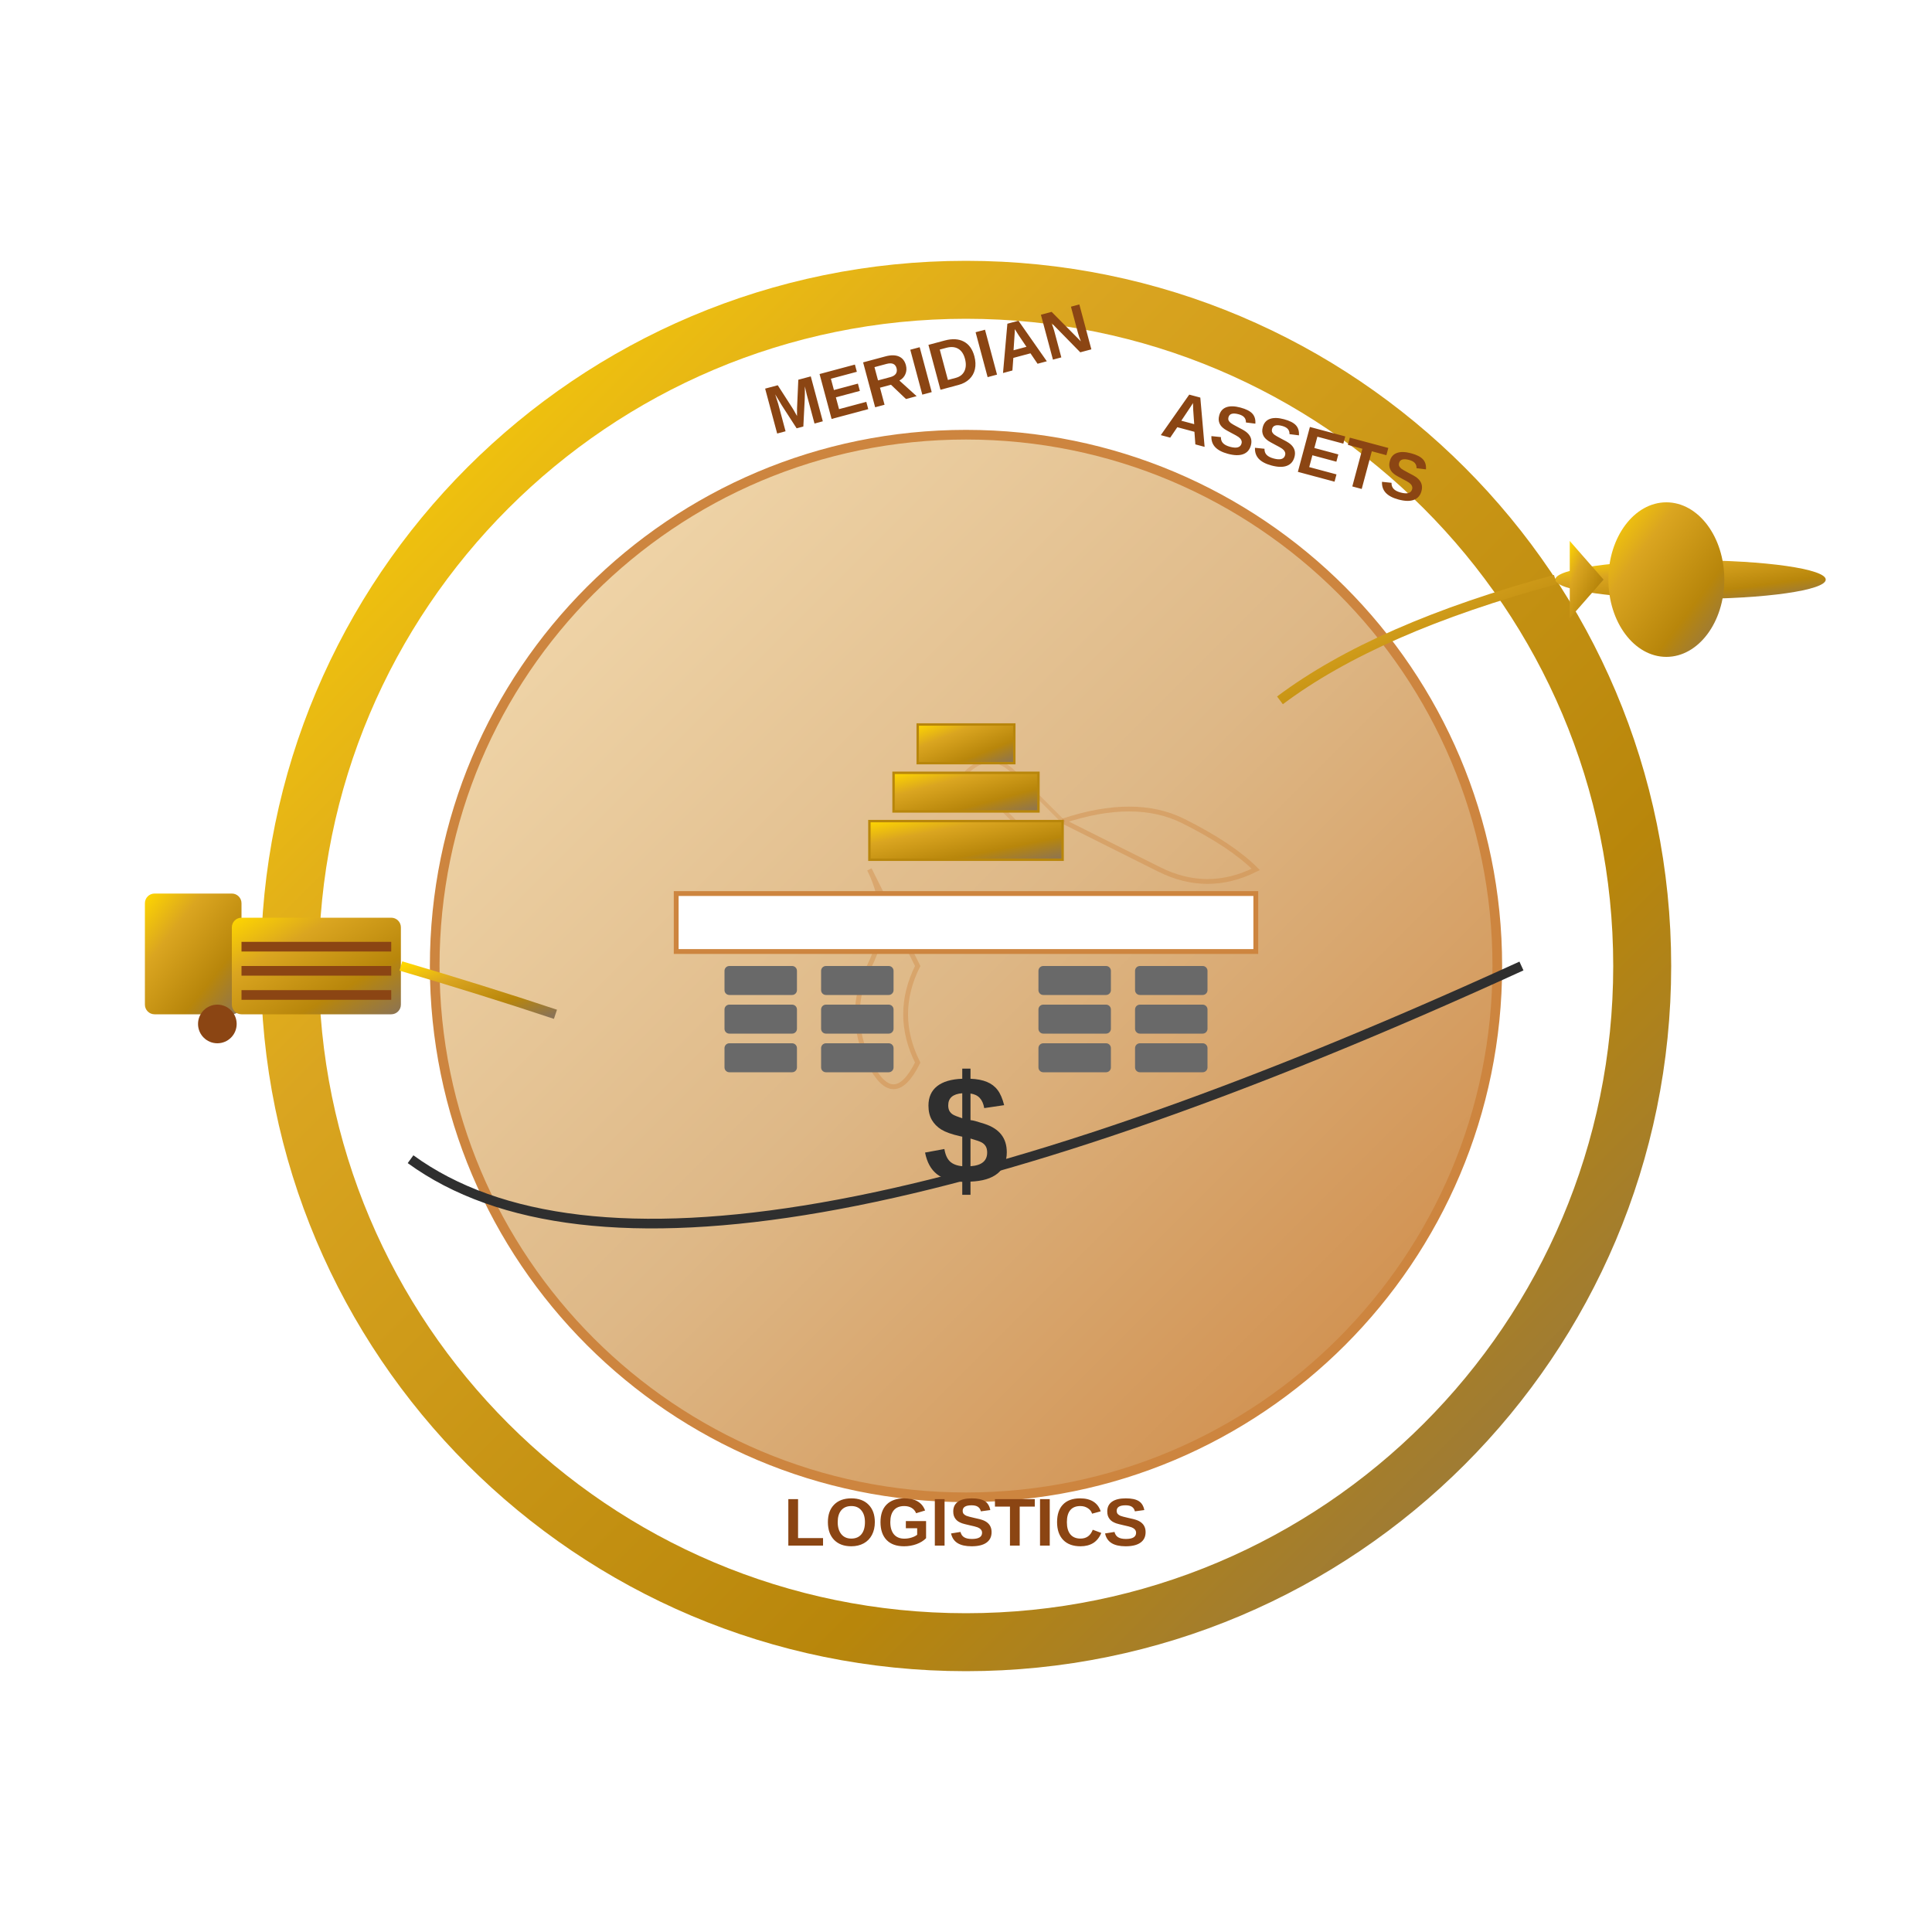
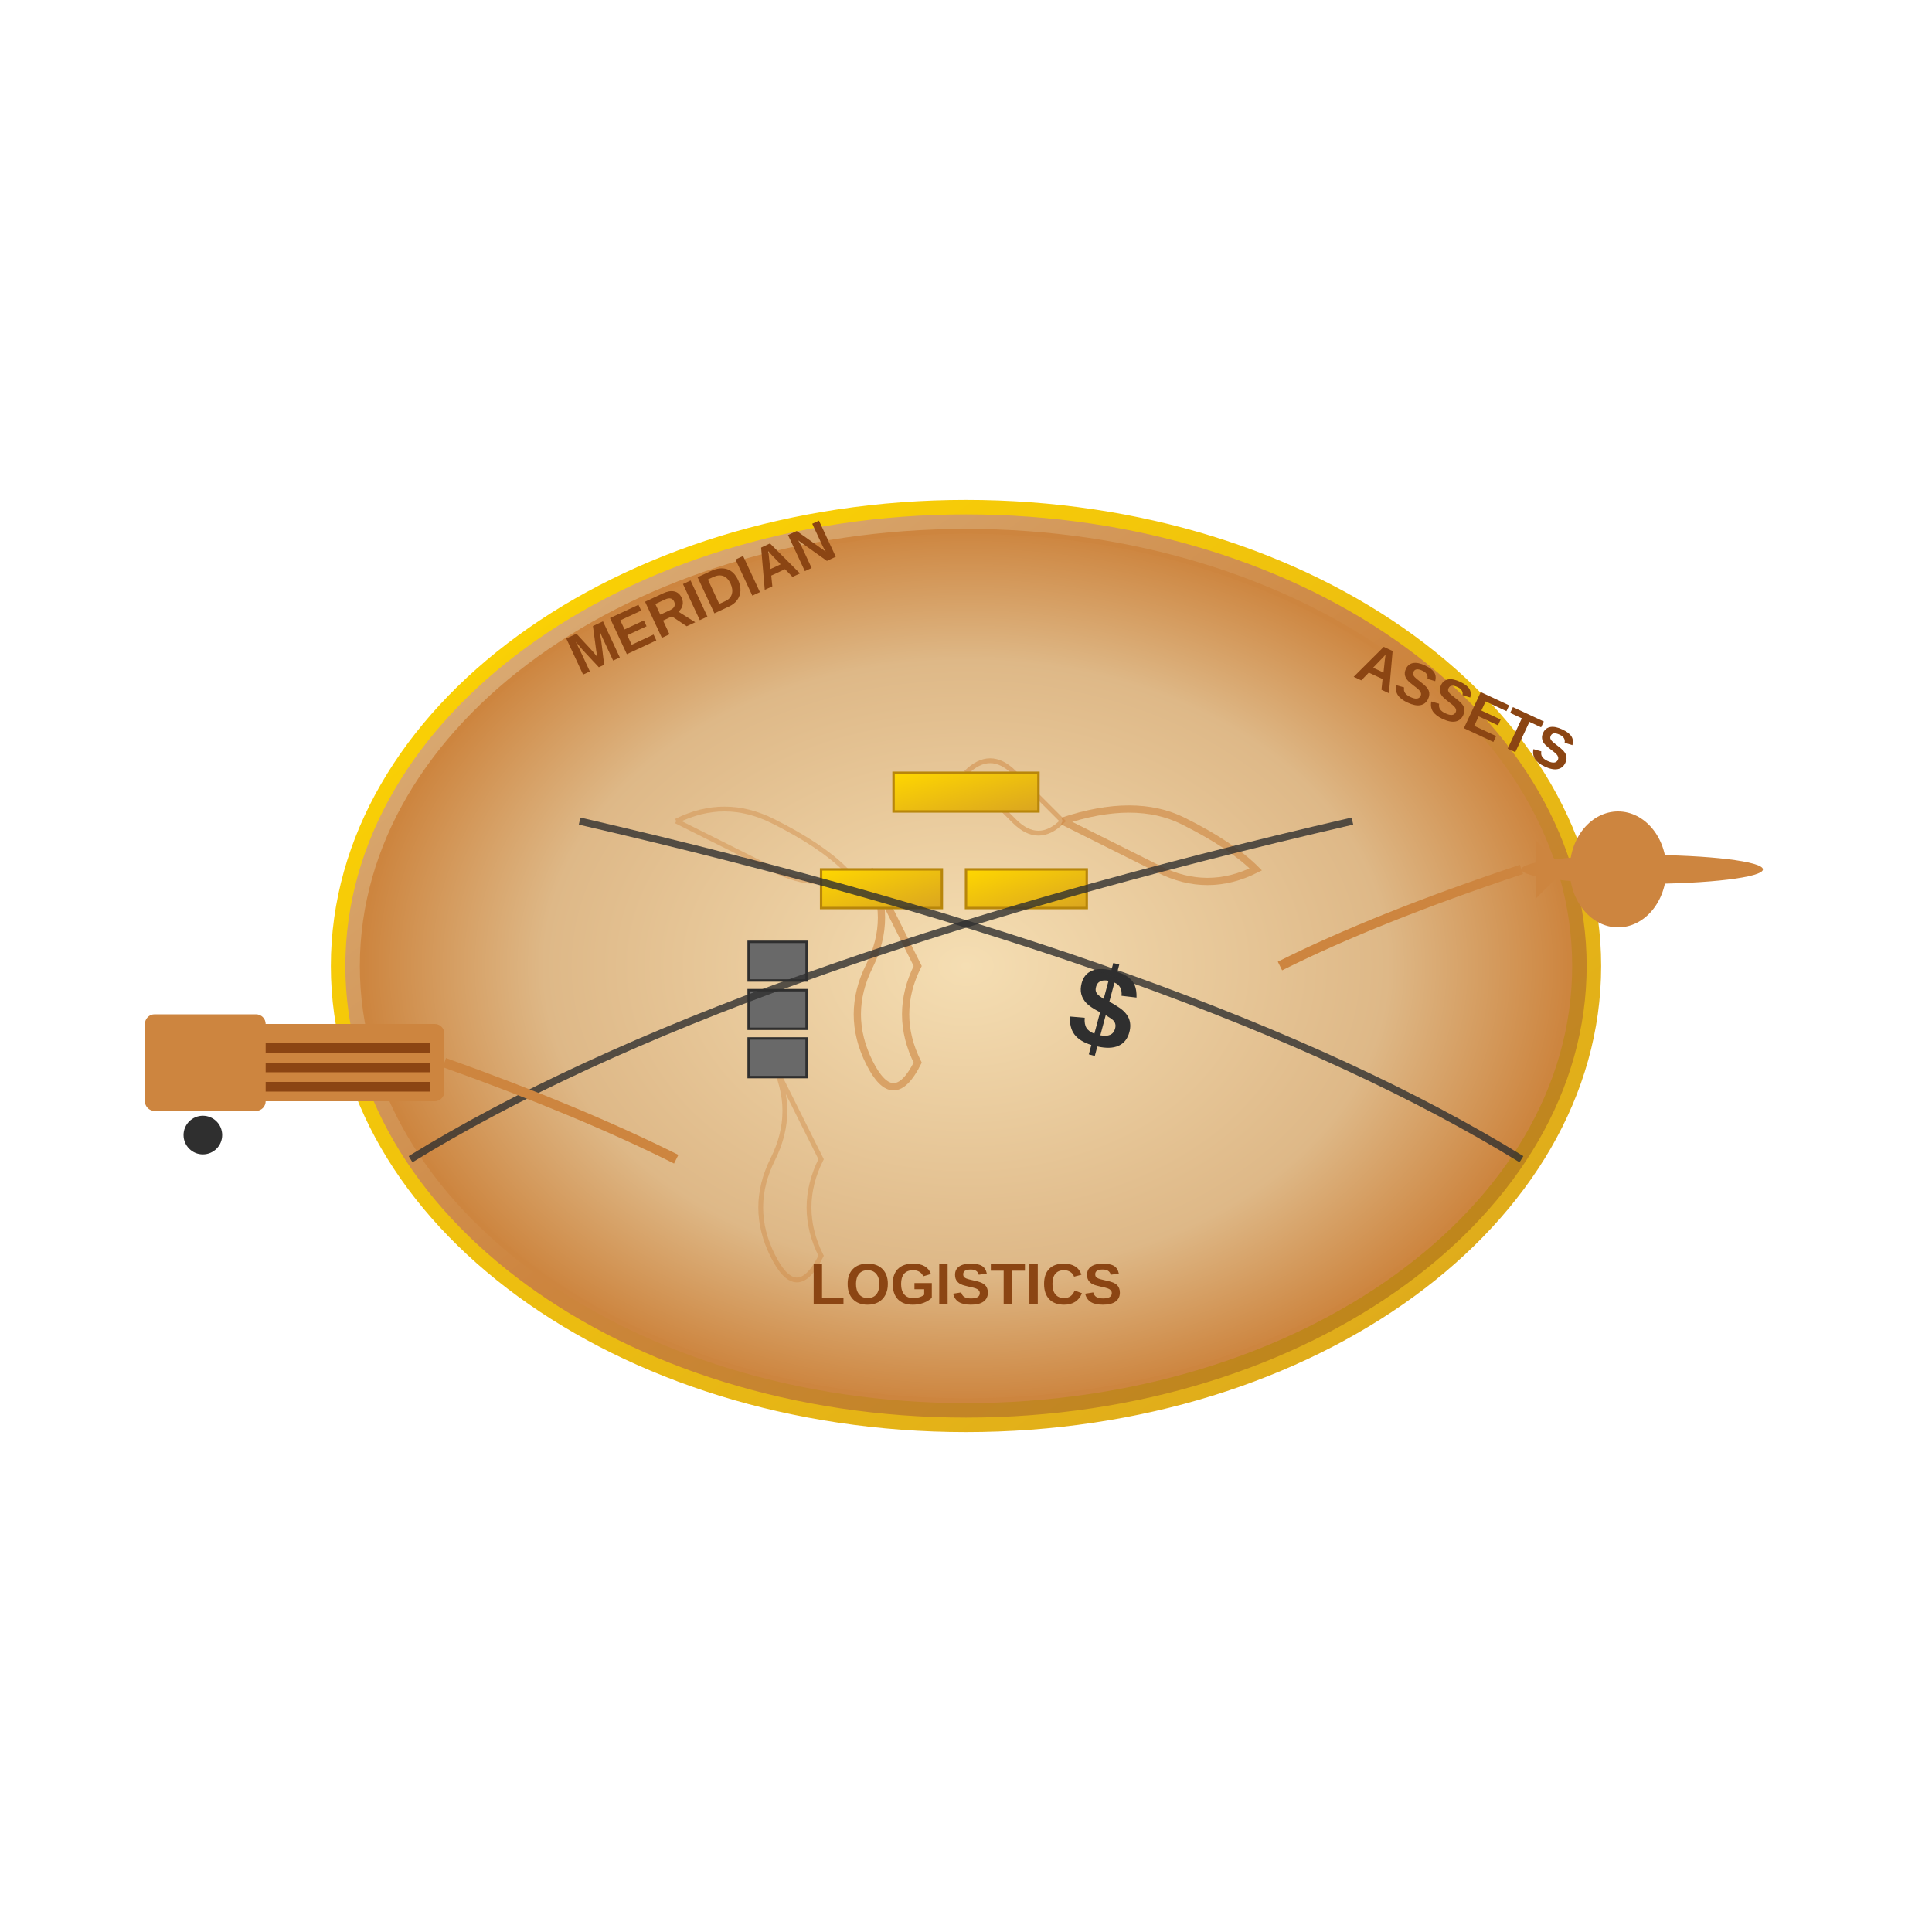
<svg xmlns="http://www.w3.org/2000/svg" viewBox="0 0 400 400" width="400" height="400">
  <defs>
-     <linearGradient id="shinyGold" x1="0%" y1="0%" x2="100%" y2="100%">
+     <linearGradient id="goldenGradient" x1="0%" y1="0%" x2="100%" y2="100%">
+       <stop offset="0%" style="stop-color:#DEB887;stop-opacity:1" />
+       <stop offset="50%" style="stop-color:#CD853F;stop-opacity:1" />
+       <stop offset="100%" style="stop-color:#B8860B;stop-opacity:1" />
+     </linearGradient>
+     <linearGradient id="brightGold" x1="0%" y1="0%" x2="100%" y2="100%">
      <stop offset="0%" style="stop-color:#FFD700;stop-opacity:1" />
-       <stop offset="30%" style="stop-color:#DAA520;stop-opacity:1" />
-       <stop offset="70%" style="stop-color:#B8860B;stop-opacity:1" />
-       <stop offset="100%" style="stop-color:#8B7355;stop-opacity:1" />
+       <stop offset="100%" style="stop-color:#DAA520;stop-opacity:1" />
    </linearGradient>
-     <linearGradient id="globeGradient" x1="0%" y1="0%" x2="100%" y2="100%">
+     <radialGradient id="globeGradient" cx="50%" cy="50%" r="50%">
      <stop offset="0%" style="stop-color:#F5DEB3;stop-opacity:1" />
-       <stop offset="50%" style="stop-color:#DEB887;stop-opacity:1" />
+       <stop offset="70%" style="stop-color:#DEB887;stop-opacity:1" />
      <stop offset="100%" style="stop-color:#CD853F;stop-opacity:1" />
-     </linearGradient>
+     </radialGradient>
  </defs>
  <rect width="400" height="400" fill="white" />
-   <circle cx="200" cy="200" r="140" fill="none" stroke="url(#shinyGold)" stroke-width="12" />
-   <circle cx="200" cy="200" r="110" fill="url(#globeGradient)" stroke="#CD853F" stroke-width="2" />
-   <path d="M 180 180 Q 185 190 180 200 Q 175 210 180 220 Q 185 230 190 220 Q 185 210 190 200 Q 185 190 180 180" fill="none" stroke="#CD853F" stroke-width="1" opacity="0.4" />
-   <path d="M 200 160 Q 205 165 210 170 Q 215 175 220 170 Q 215 165 210 160 Q 205 155 200 160" fill="none" stroke="#CD853F" stroke-width="0.8" opacity="0.3" />
-   <path d="M 220 170 Q 230 175 240 180 Q 250 185 260 180 Q 255 175 245 170 Q 235 165 220 170" fill="none" stroke="#CD853F" stroke-width="1" opacity="0.4" />
-   <rect x="190" y="150" width="20" height="8" fill="url(#shinyGold)" stroke="#B8860B" stroke-width="0.5" />
-   <rect x="185" y="160" width="30" height="8" fill="url(#shinyGold)" stroke="#B8860B" stroke-width="0.5" />
-   <rect x="180" y="170" width="40" height="8" fill="url(#shinyGold)" stroke="#B8860B" stroke-width="0.5" />
-   <rect x="140" y="185" width="120" height="12" fill="white" stroke="#CD853F" stroke-width="1" />
-   <rect x="150" y="200" width="15" height="6" fill="#696969" rx="1" />
-   <rect x="150" y="208" width="15" height="6" fill="#696969" rx="1" />
-   <rect x="150" y="216" width="15" height="6" fill="#696969" rx="1" />
-   <rect x="170" y="200" width="15" height="6" fill="#696969" rx="1" />
-   <rect x="170" y="208" width="15" height="6" fill="#696969" rx="1" />
-   <rect x="170" y="216" width="15" height="6" fill="#696969" rx="1" />
-   <rect x="215" y="200" width="15" height="6" fill="#696969" rx="1" />
-   <rect x="215" y="208" width="15" height="6" fill="#696969" rx="1" />
-   <rect x="215" y="216" width="15" height="6" fill="#696969" rx="1" />
-   <rect x="235" y="200" width="15" height="6" fill="#696969" rx="1" />
-   <rect x="235" y="208" width="15" height="6" fill="#696969" rx="1" />
-   <rect x="235" y="216" width="15" height="6" fill="#696969" rx="1" />
-   <text x="200" y="245" text-anchor="middle" font-family="Arial, sans-serif" font-size="32" font-weight="bold" fill="#2F2F2F">$</text>
-   <text x="160" y="90" font-family="Arial, sans-serif" font-size="14" font-weight="bold" fill="#8B4513" transform="rotate(-15 160 90)">MERIDIAN</text>
-   <text x="240" y="90" font-family="Arial, sans-serif" font-size="14" font-weight="bold" fill="#8B4513" transform="rotate(15 240 90)">ASSETS</text>
-   <text x="200" y="320" font-family="Arial, sans-serif" font-size="14" font-weight="bold" fill="#8B4513" text-anchor="middle">LOGISTICS</text>
-   <g transform="translate(30, 170)">
-     <rect x="0" y="15" width="20" height="25" fill="url(#shinyGold)" rx="2" />
-     <rect x="18" y="20" width="35" height="20" fill="url(#shinyGold)" rx="2" />
-     <rect x="20" y="25" width="31" height="2" fill="#8B4513" />
-     <rect x="20" y="30" width="31" height="2" fill="#8B4513" />
-     <rect x="20" y="35" width="31" height="2" fill="#8B4513" />
-     <circle cx="15" cy="42" r="4" fill="#8B4513" />
-     <path d="M 53 30 Q 70 35 85 40" fill="none" stroke="url(#shinyGold)" stroke-width="2" />
+   <ellipse cx="200" cy="200" rx="130" ry="95" fill="url(#goldenGradient)" stroke="url(#brightGold)" stroke-width="3" />
+   <ellipse cx="200" cy="200" rx="125" ry="90" fill="url(#globeGradient)" stroke="#CD853F" stroke-width="1" />
+   <path d="M 180 180 Q 185 190 180 200 Q 175 210 180 220 Q 185 230 190 220 Q 185 210 190 200 Q 185 190 180 180" fill="none" stroke="#CD853F" stroke-width="1.5" opacity="0.6" />
+   <path d="M 200 160 Q 205 165 210 170 Q 215 175 220 170 Q 215 165 210 160 Q 205 155 200 160" fill="none" stroke="#CD853F" stroke-width="1" opacity="0.5" />
+   <path d="M 220 170 Q 230 175 240 180 Q 250 185 260 180 Q 255 175 245 170 Q 235 165 220 170" fill="none" stroke="#CD853F" stroke-width="1.5" opacity="0.6" />
+   <path d="M 140 170 Q 150 175 160 180 Q 170 185 175 180 Q 170 175 160 170 Q 150 165 140 170" fill="none" stroke="#CD853F" stroke-width="1" opacity="0.4" />
+   <path d="M 160 220 Q 165 230 160 240 Q 155 250 160 260 Q 165 270 170 260 Q 165 250 170 240 Q 165 230 160 220" fill="none" stroke="#CD853F" stroke-width="1" opacity="0.4" />
+   <text x="120" y="140" font-family="Arial, sans-serif" font-size="12" font-weight="bold" fill="#8B4513" transform="rotate(-25 120 140)">MERIDIAN</text>
+   <text x="280" y="140" font-family="Arial, sans-serif" font-size="12" font-weight="bold" fill="#8B4513" transform="rotate(25 280 140)">ASSETS</text>
+   <text x="200" y="270" text-anchor="middle" font-family="Arial, sans-serif" font-size="12" font-weight="bold" fill="#8B4513">LOGISTICS</text>
+   <rect x="185" y="160" width="30" height="8" fill="url(#brightGold)" stroke="#B8860B" stroke-width="0.5" />
+   <rect x="170" y="180" width="25" height="8" fill="url(#brightGold)" stroke="#B8860B" stroke-width="0.5" />
+   <rect x="200" y="180" width="25" height="8" fill="url(#brightGold)" stroke="#B8860B" stroke-width="0.5" />
+   <rect x="155" y="195" width="12" height="8" fill="#696969" stroke="#2F2F2F" stroke-width="0.5" />
+   <rect x="155" y="205" width="12" height="8" fill="#696969" stroke="#2F2F2F" stroke-width="0.5" />
+   <rect x="155" y="215" width="12" height="8" fill="#696969" stroke="#2F2F2F" stroke-width="0.5" />
+   <text x="220" y="215" font-family="Arial, sans-serif" font-size="24" font-weight="bold" fill="#2F2F2F" transform="rotate(15 220 215)">$</text>
+   <path d="M 85 240 Q 150 200 280 170" fill="none" stroke="#2F2F2F" stroke-width="1.5" opacity="0.8" />
+   <path d="M 315 240 Q 250 200 120 170" fill="none" stroke="#2F2F2F" stroke-width="1.5" opacity="0.8" />
+   <g transform="translate(30, 200)">
+     <rect x="0" y="10" width="25" height="20" fill="#CD853F" rx="2" />
+     <rect x="22" y="12" width="40" height="16" fill="#CD853F" rx="2" />
+     <rect x="25" y="16" width="34" height="2" fill="#8B4513" />
+     <rect x="25" y="20" width="34" height="2" fill="#8B4513" />
+     <rect x="25" y="24" width="34" height="2" fill="#8B4513" />
+     <circle cx="12" cy="35" r="4" fill="#2F2F2F" />
+     <path d="M 62 20 Q 90 30 110 40" fill="none" stroke="#CD853F" stroke-width="2" />
  </g>
-   <g transform="translate(350, 120)">
-     <ellipse cx="0" cy="0" rx="28" ry="4" fill="url(#shinyGold)" />
-     <ellipse cx="-5" cy="0" rx="12" ry="16" fill="url(#shinyGold)" />
-     <path d="M -25 -8 L -18 0 L -25 8 Z" fill="url(#shinyGold)" />
-     <path d="M -28 0 Q -65 10 -85 25" fill="none" stroke="url(#shinyGold)" stroke-width="2" />
+   <g transform="translate(340, 180)">
+     <ellipse cx="0" cy="0" rx="25" ry="3" fill="#CD853F" />
+     <ellipse cx="-5" cy="0" rx="10" ry="12" fill="#CD853F" />
+     <path d="M -22 -6 L -16 0 L -22 6 Z" fill="#CD853F" />
+     <path d="M -25 0 Q -55 10 -75 20" fill="none" stroke="#CD853F" stroke-width="2" />
  </g>
-   <path d="M 85 240 Q 140 280 315 200" fill="none" stroke="#2F2F2F" stroke-width="2" />
</svg>
